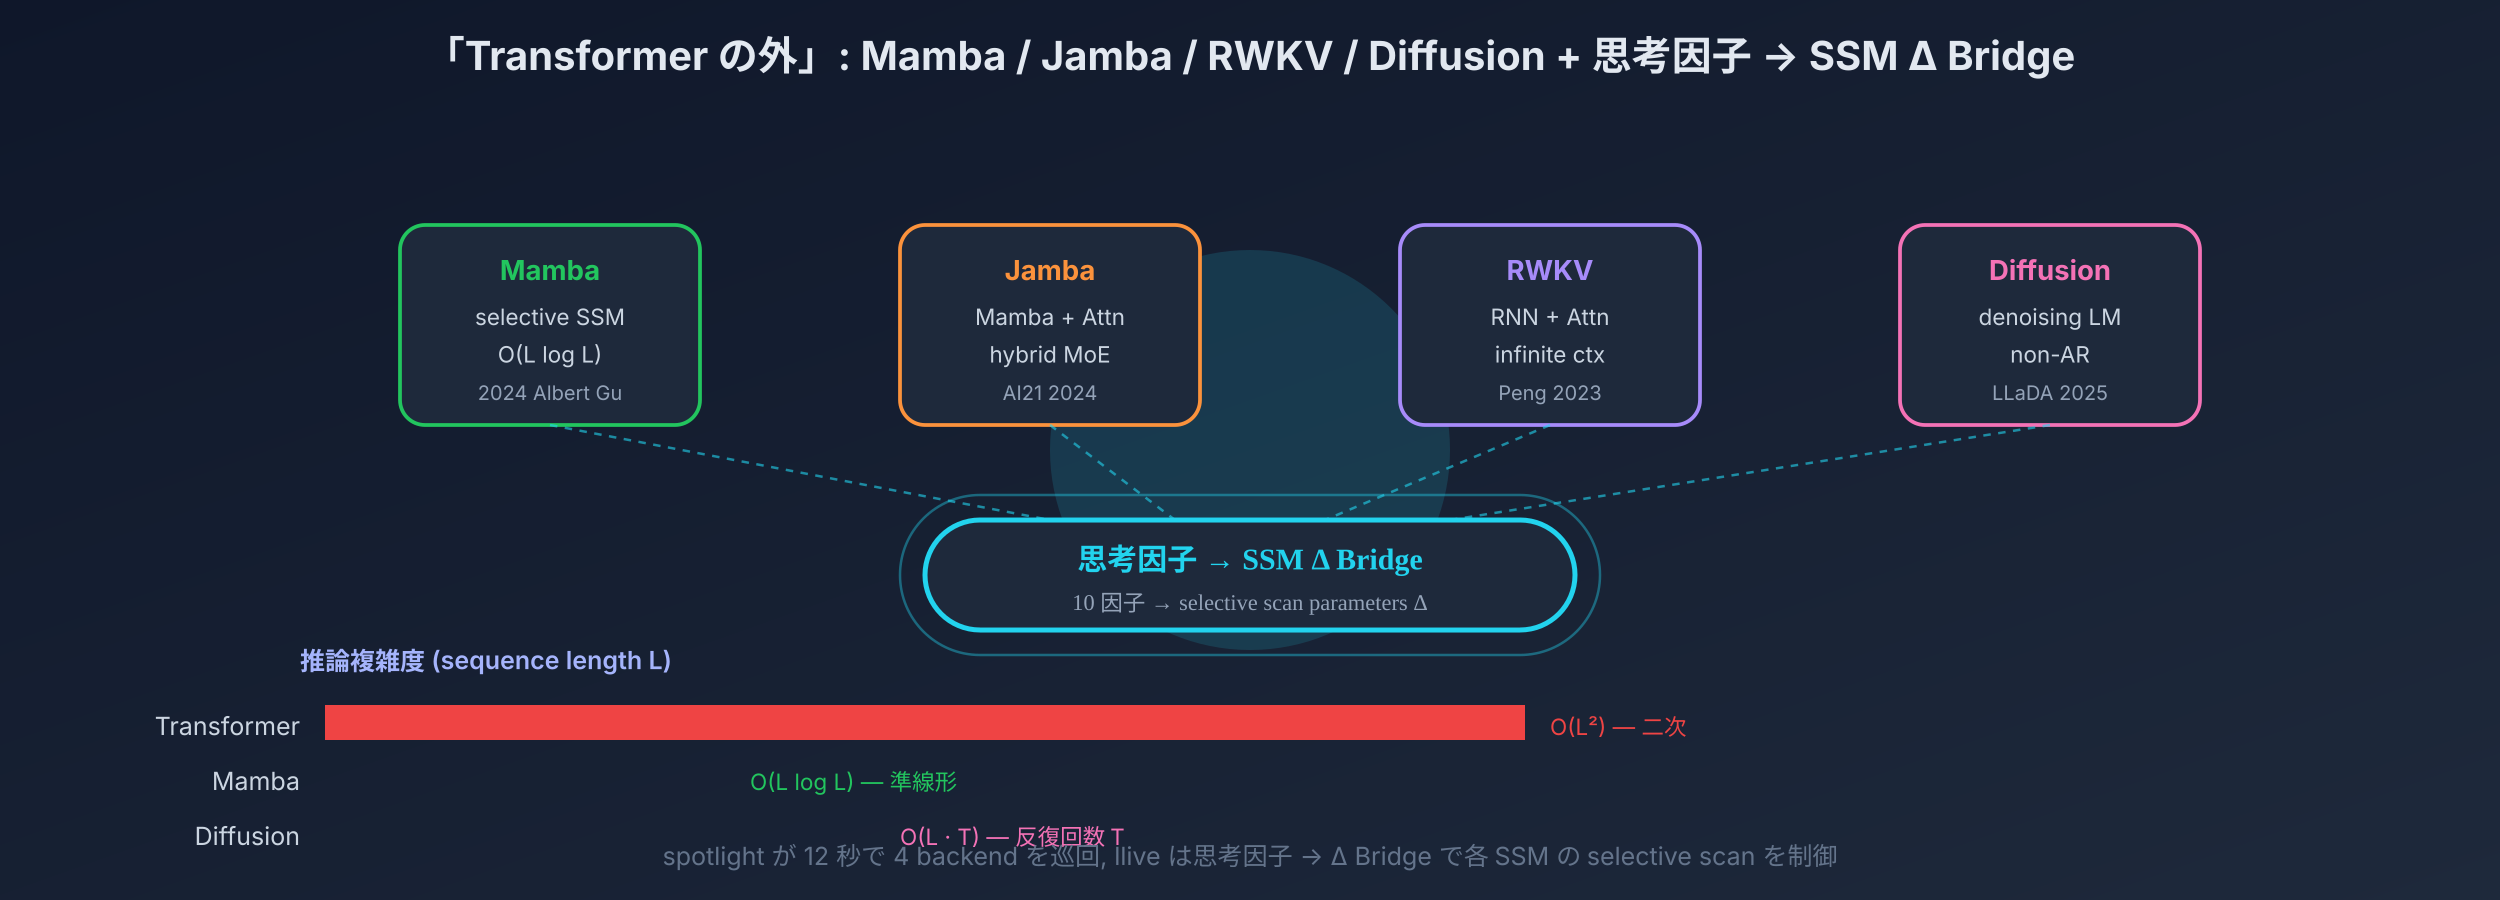
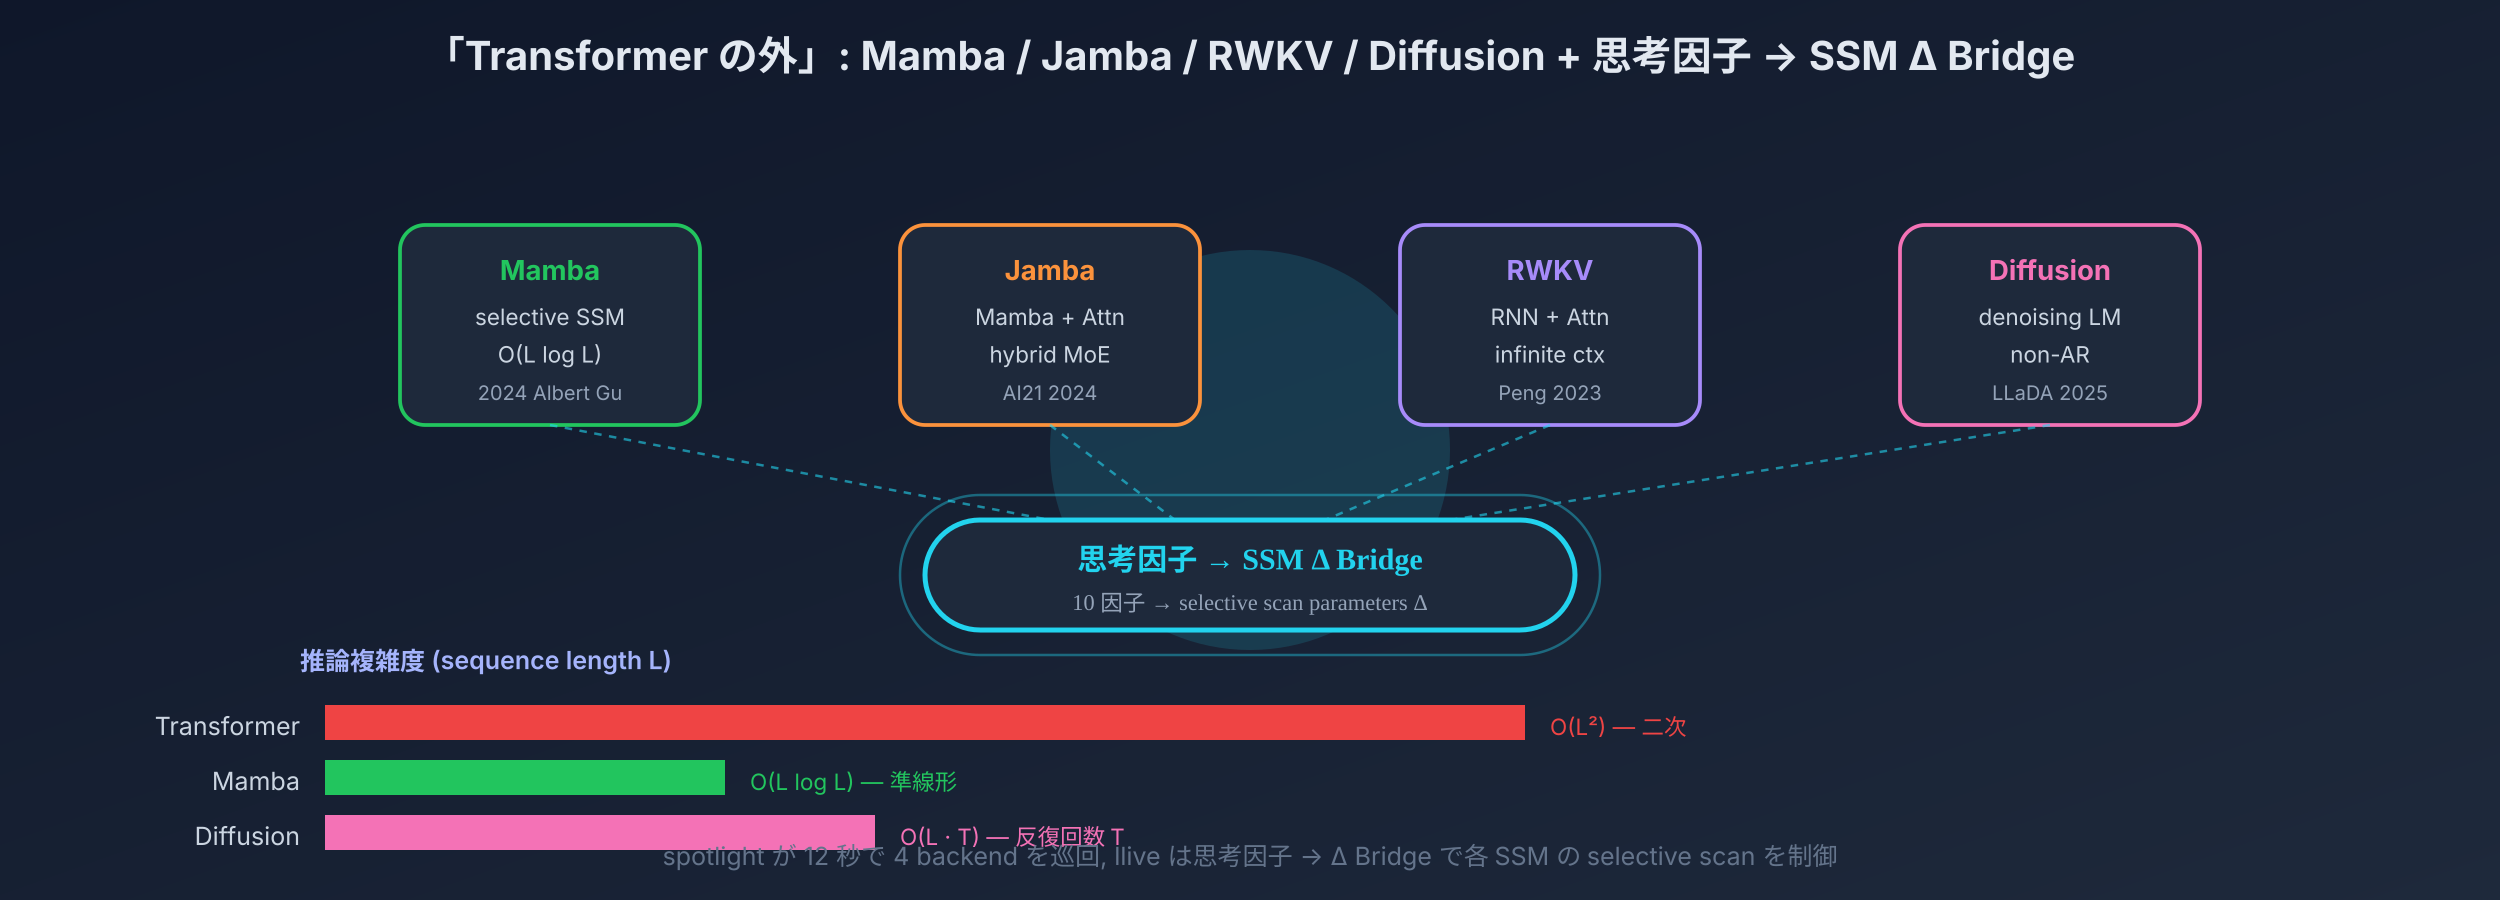
<svg xmlns="http://www.w3.org/2000/svg" viewBox="0 0 1000 360" role="img" aria-label="#24-06 theme: non-transformer 5 backend swap + state space animation" style="width:100%;height:auto;max-width:1200px">
  <defs>
    <linearGradient id="bg06" x1="0" y1="0" x2="1" y2="1">
      <stop offset="0%" stop-color="#0f172a" />
      <stop offset="100%" stop-color="#1e293b" />
    </linearGradient>
    <filter id="glow06">
      <feGaussianBlur stdDeviation="2" />
    </filter>
  </defs>
  <rect width="1000" height="360" fill="url(#bg06)" />
  <text x="500" y="28" font-family="-apple-system,sans-serif" font-size="16" font-weight="700" fill="#e2e8f0" text-anchor="middle">「Transformer の外」: Mamba / Jamba / RWKV / Diffusion + 思考因子 → SSM Δ Bridge</text>
  <g transform="translate(500, 180)">
    <circle r="80" fill="#22d3ee" fill-opacity="0.15">
      <animateTransform attributeName="transform" type="translate" values="-300,-50; -100,-50; 100,-50; 300,-50; -300,-50" dur="12s" repeatCount="indefinite" />
    </circle>
    <g font-family="-apple-system,sans-serif" font-size="11">
      <g transform="translate(-340, -90)">
        <rect width="120" height="80" rx="10" fill="#1e293b" stroke="#22c55e" stroke-width="1.5" />
        <text x="60" y="22" fill="#22c55e" font-weight="700" text-anchor="middle">Mamba</text>
        <text x="60" y="40" fill="#cbd5e1" text-anchor="middle" font-size="9">selective SSM</text>
        <text x="60" y="55" fill="#cbd5e1" text-anchor="middle" font-size="9">O(L log L)</text>
        <text x="60" y="70" fill="#94a3b8" text-anchor="middle" font-size="8">2024 Albert Gu</text>
      </g>
      <g transform="translate(-140, -90)">
        <rect width="120" height="80" rx="10" fill="#1e293b" stroke="#fb923c" stroke-width="1.5" />
        <text x="60" y="22" fill="#fb923c" font-weight="700" text-anchor="middle">Jamba</text>
        <text x="60" y="40" fill="#cbd5e1" text-anchor="middle" font-size="9">Mamba + Attn</text>
        <text x="60" y="55" fill="#cbd5e1" text-anchor="middle" font-size="9">hybrid MoE</text>
        <text x="60" y="70" fill="#94a3b8" text-anchor="middle" font-size="8">AI21 2024</text>
      </g>
      <g transform="translate(60, -90)">
        <rect width="120" height="80" rx="10" fill="#1e293b" stroke="#a78bfa" stroke-width="1.5" />
        <text x="60" y="22" fill="#a78bfa" font-weight="700" text-anchor="middle">RWKV</text>
        <text x="60" y="40" fill="#cbd5e1" text-anchor="middle" font-size="9">RNN + Attn</text>
        <text x="60" y="55" fill="#cbd5e1" text-anchor="middle" font-size="9">infinite ctx</text>
        <text x="60" y="70" fill="#94a3b8" text-anchor="middle" font-size="8">Peng 2023</text>
      </g>
      <g transform="translate(260, -90)">
        <rect width="120" height="80" rx="10" fill="#1e293b" stroke="#f472b6" stroke-width="1.5" />
        <text x="60" y="22" fill="#f472b6" font-weight="700" text-anchor="middle">Diffusion</text>
        <text x="60" y="40" fill="#cbd5e1" text-anchor="middle" font-size="9">denoising LM</text>
        <text x="60" y="55" fill="#cbd5e1" text-anchor="middle" font-size="9">non-AR</text>
        <text x="60" y="70" fill="#94a3b8" text-anchor="middle" font-size="8">LLaDA 2025</text>
      </g>
    </g>
    <g transform="translate(0, 50)">
      <rect x="-130" y="-22" width="260" height="44" rx="22" fill="#1e293b" stroke="#22d3ee" stroke-width="2" />
      <text x="0" y="-2" font-size="12" fill="#22d3ee" font-weight="700" text-anchor="middle">思考因子 → SSM Δ Bridge</text>
      <text x="0" y="14" font-size="9" fill="#94a3b8" text-anchor="middle">10 因子 → selective scan parameters Δ</text>
      <rect x="-140" y="-32" width="280" height="64" rx="32" fill="none" stroke="#22d3ee" stroke-width="1" opacity="0.4">
        <animate attributeName="opacity" values="0.5;0;0.5" dur="2.4s" repeatCount="indefinite" />
      </rect>
    </g>
    <g stroke="#22d3ee" stroke-width="1" fill="none" opacity="0.6">
      <line x1="-280" y1="-10" x2="-80" y2="28" stroke-dasharray="3 3">
        <animate attributeName="stroke-dashoffset" from="0" to="-12" dur="1.2s" repeatCount="indefinite" />
      </line>
      <line x1="-80" y1="-10" x2="-30" y2="28" stroke-dasharray="3 3">
        <animate attributeName="stroke-dashoffset" from="0" to="-12" dur="1.2s" begin="0.3s" repeatCount="indefinite" />
      </line>
      <line x1="120" y1="-10" x2="30" y2="28" stroke-dasharray="3 3">
        <animate attributeName="stroke-dashoffset" from="0" to="-12" dur="1.2s" begin="0.6s" repeatCount="indefinite" />
      </line>
      <line x1="320" y1="-10" x2="80" y2="28" stroke-dasharray="3 3">
        <animate attributeName="stroke-dashoffset" from="0" to="-12" dur="1.2s" begin="0.9s" repeatCount="indefinite" />
      </line>
    </g>
  </g>
  <g transform="translate(120, 280)" font-family="-apple-system,sans-serif" font-size="10">
    <text x="0" y="-12" fill="#a5b4fc" font-weight="600">推論複雑度 (sequence length L)</text>
    <text x="0" y="14" fill="#cbd5e1" text-anchor="end">Transformer</text>
    <rect x="10" y="2" width="480" height="14" fill="#ef4444">
      <animate attributeName="width" from="0" to="480" dur="2s" repeatCount="indefinite" />
    </rect>
    <text x="0" y="36" fill="#cbd5e1" text-anchor="end">Mamba</text>
-     <rect x="10" y="24" width="0" height="14" fill="#22c55e">
+     <rect x="10" y="24" width="160" height="14" fill="#22c55e">
      <animate attributeName="width" from="0" to="160" dur="2s" begin="0.4s" repeatCount="indefinite" />
    </rect>
    <text x="0" y="58" fill="#cbd5e1" text-anchor="end">Diffusion</text>
-     <rect x="10" y="46" width="0" height="14" fill="#f472b6">
+     <rect x="10" y="46" width="220" height="14" fill="#f472b6">
      <animate attributeName="width" from="0" to="220" dur="2s" begin="0.8s" repeatCount="indefinite" />
    </rect>
    <text x="500" y="14" font-size="9" fill="#ef4444">O(L²) — 二次</text>
    <text x="180" y="36" font-size="9" fill="#22c55e">O(L log L) — 準線形</text>
    <text x="240" y="58" font-size="9" fill="#f472b6">O(L · T) — 反復回数 T</text>
  </g>
  <text x="500" y="346" font-family="-apple-system,sans-serif" font-size="10" fill="#64748b" text-anchor="middle">spotlight が 12 秒で 4 backend を巡回, llive は思考因子 → Δ Bridge で各 SSM の selective scan を制御</text>
</svg>
